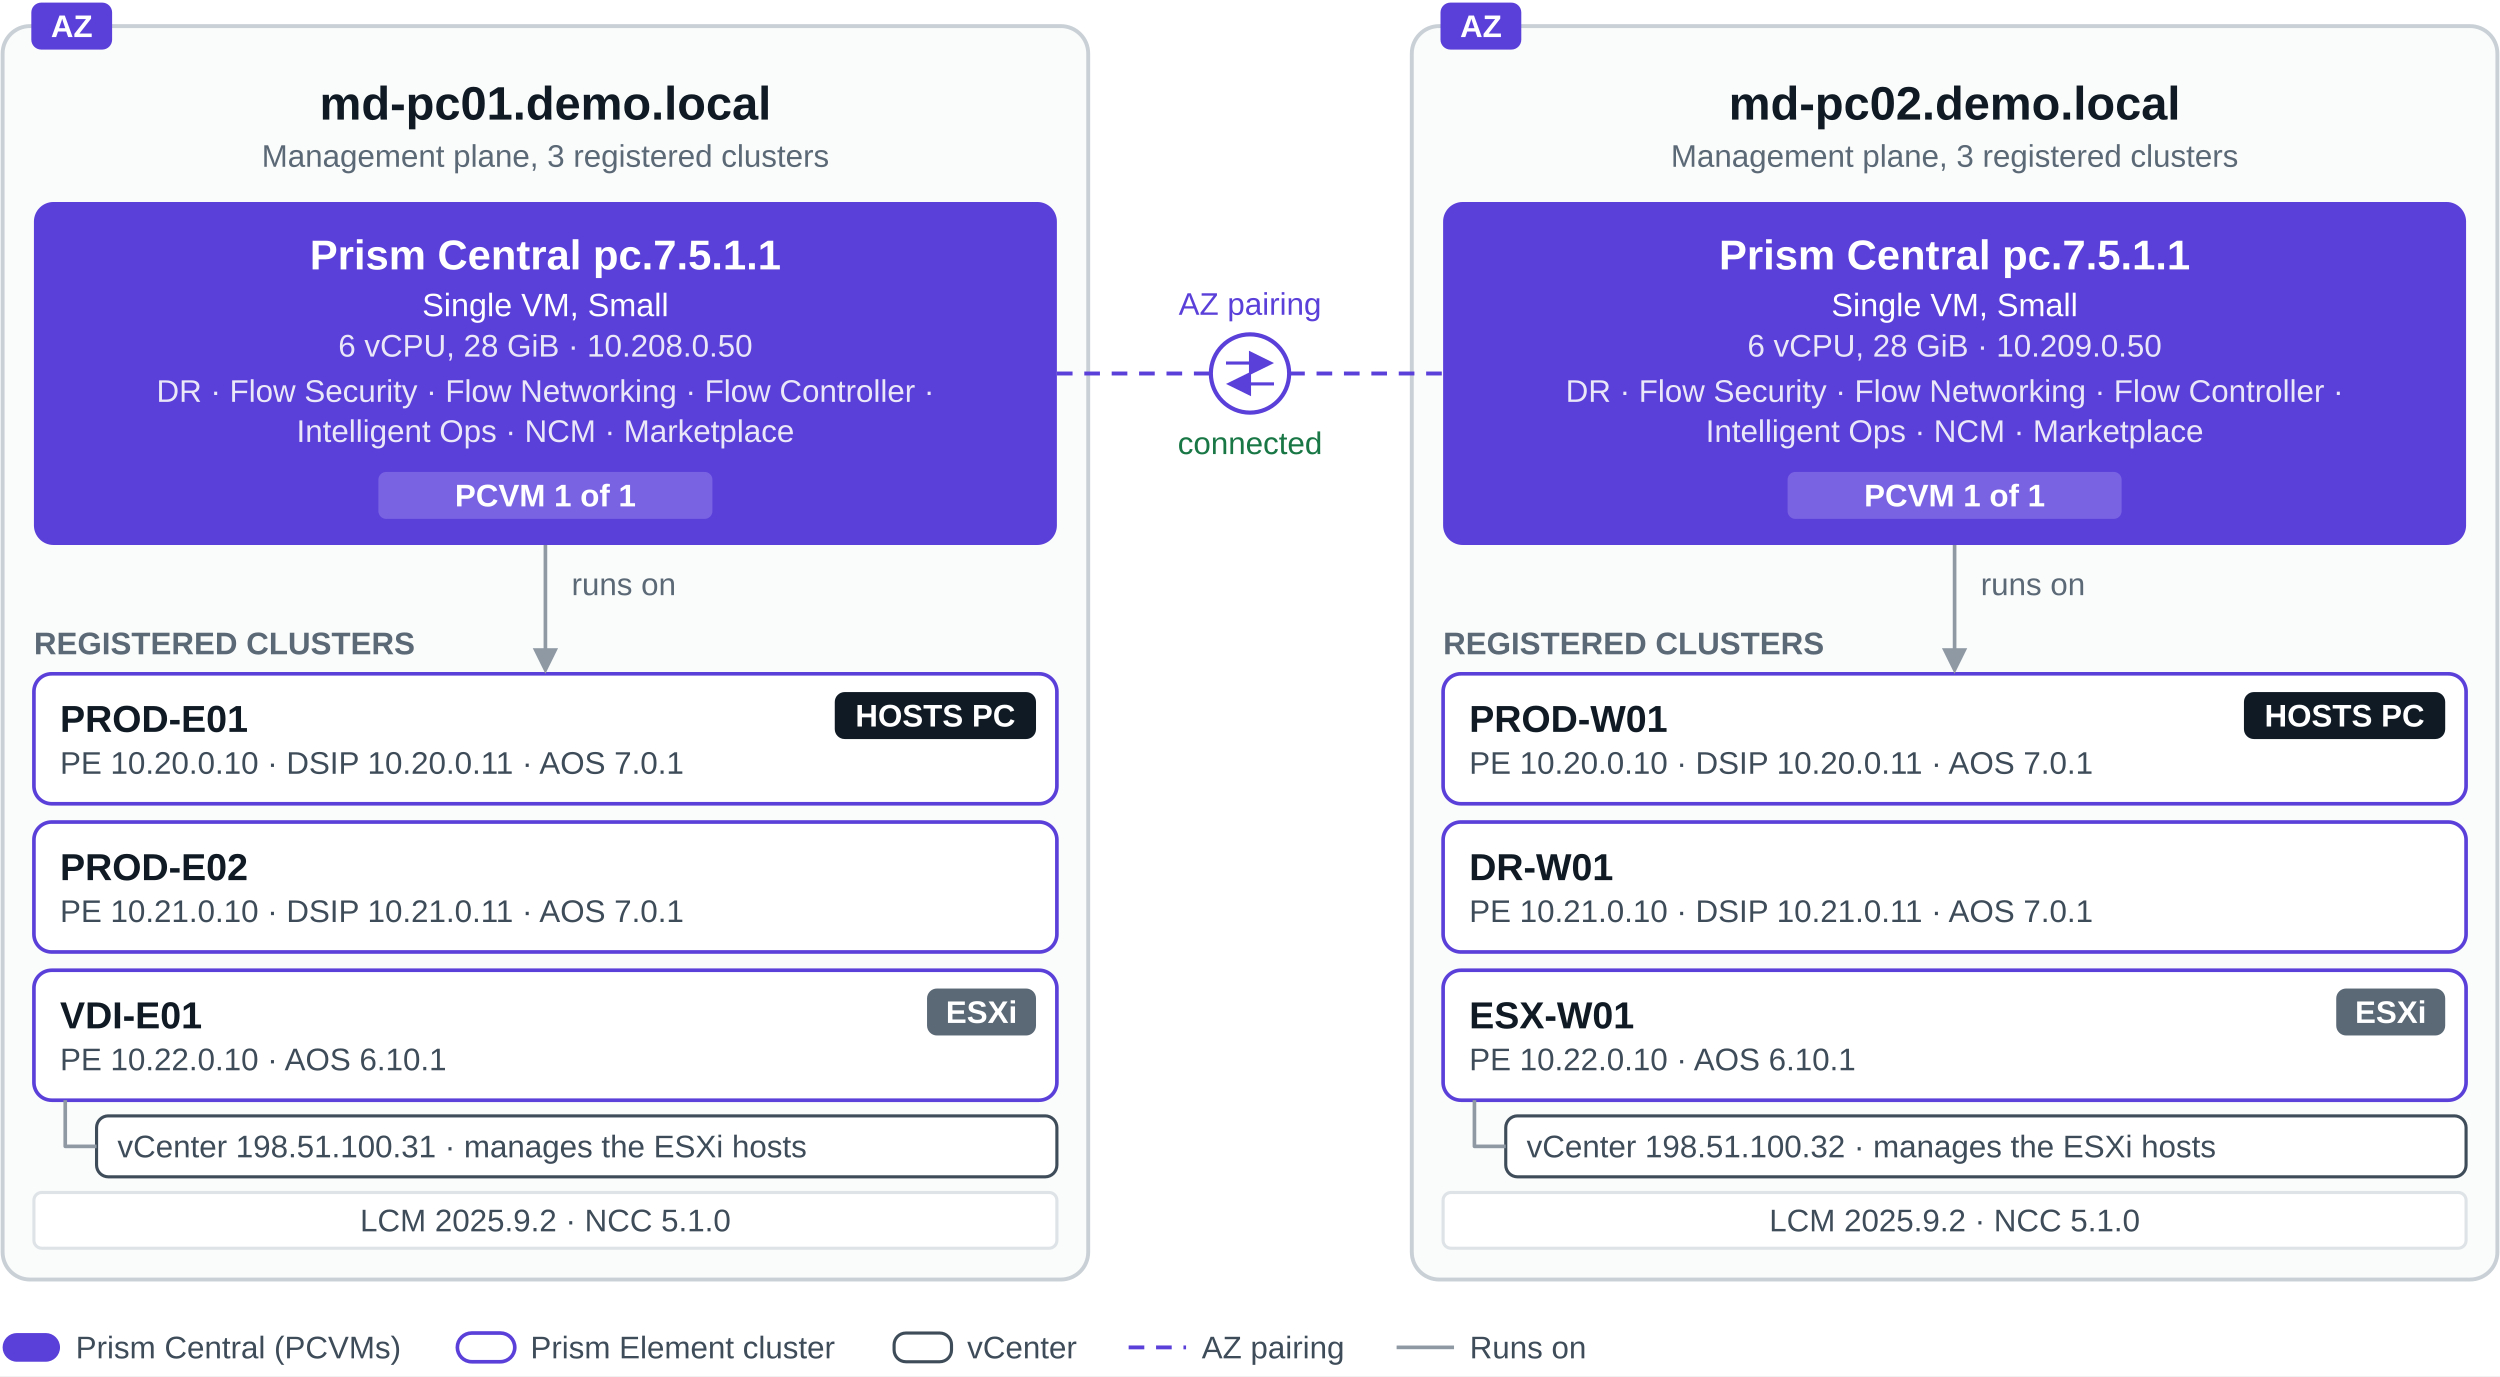
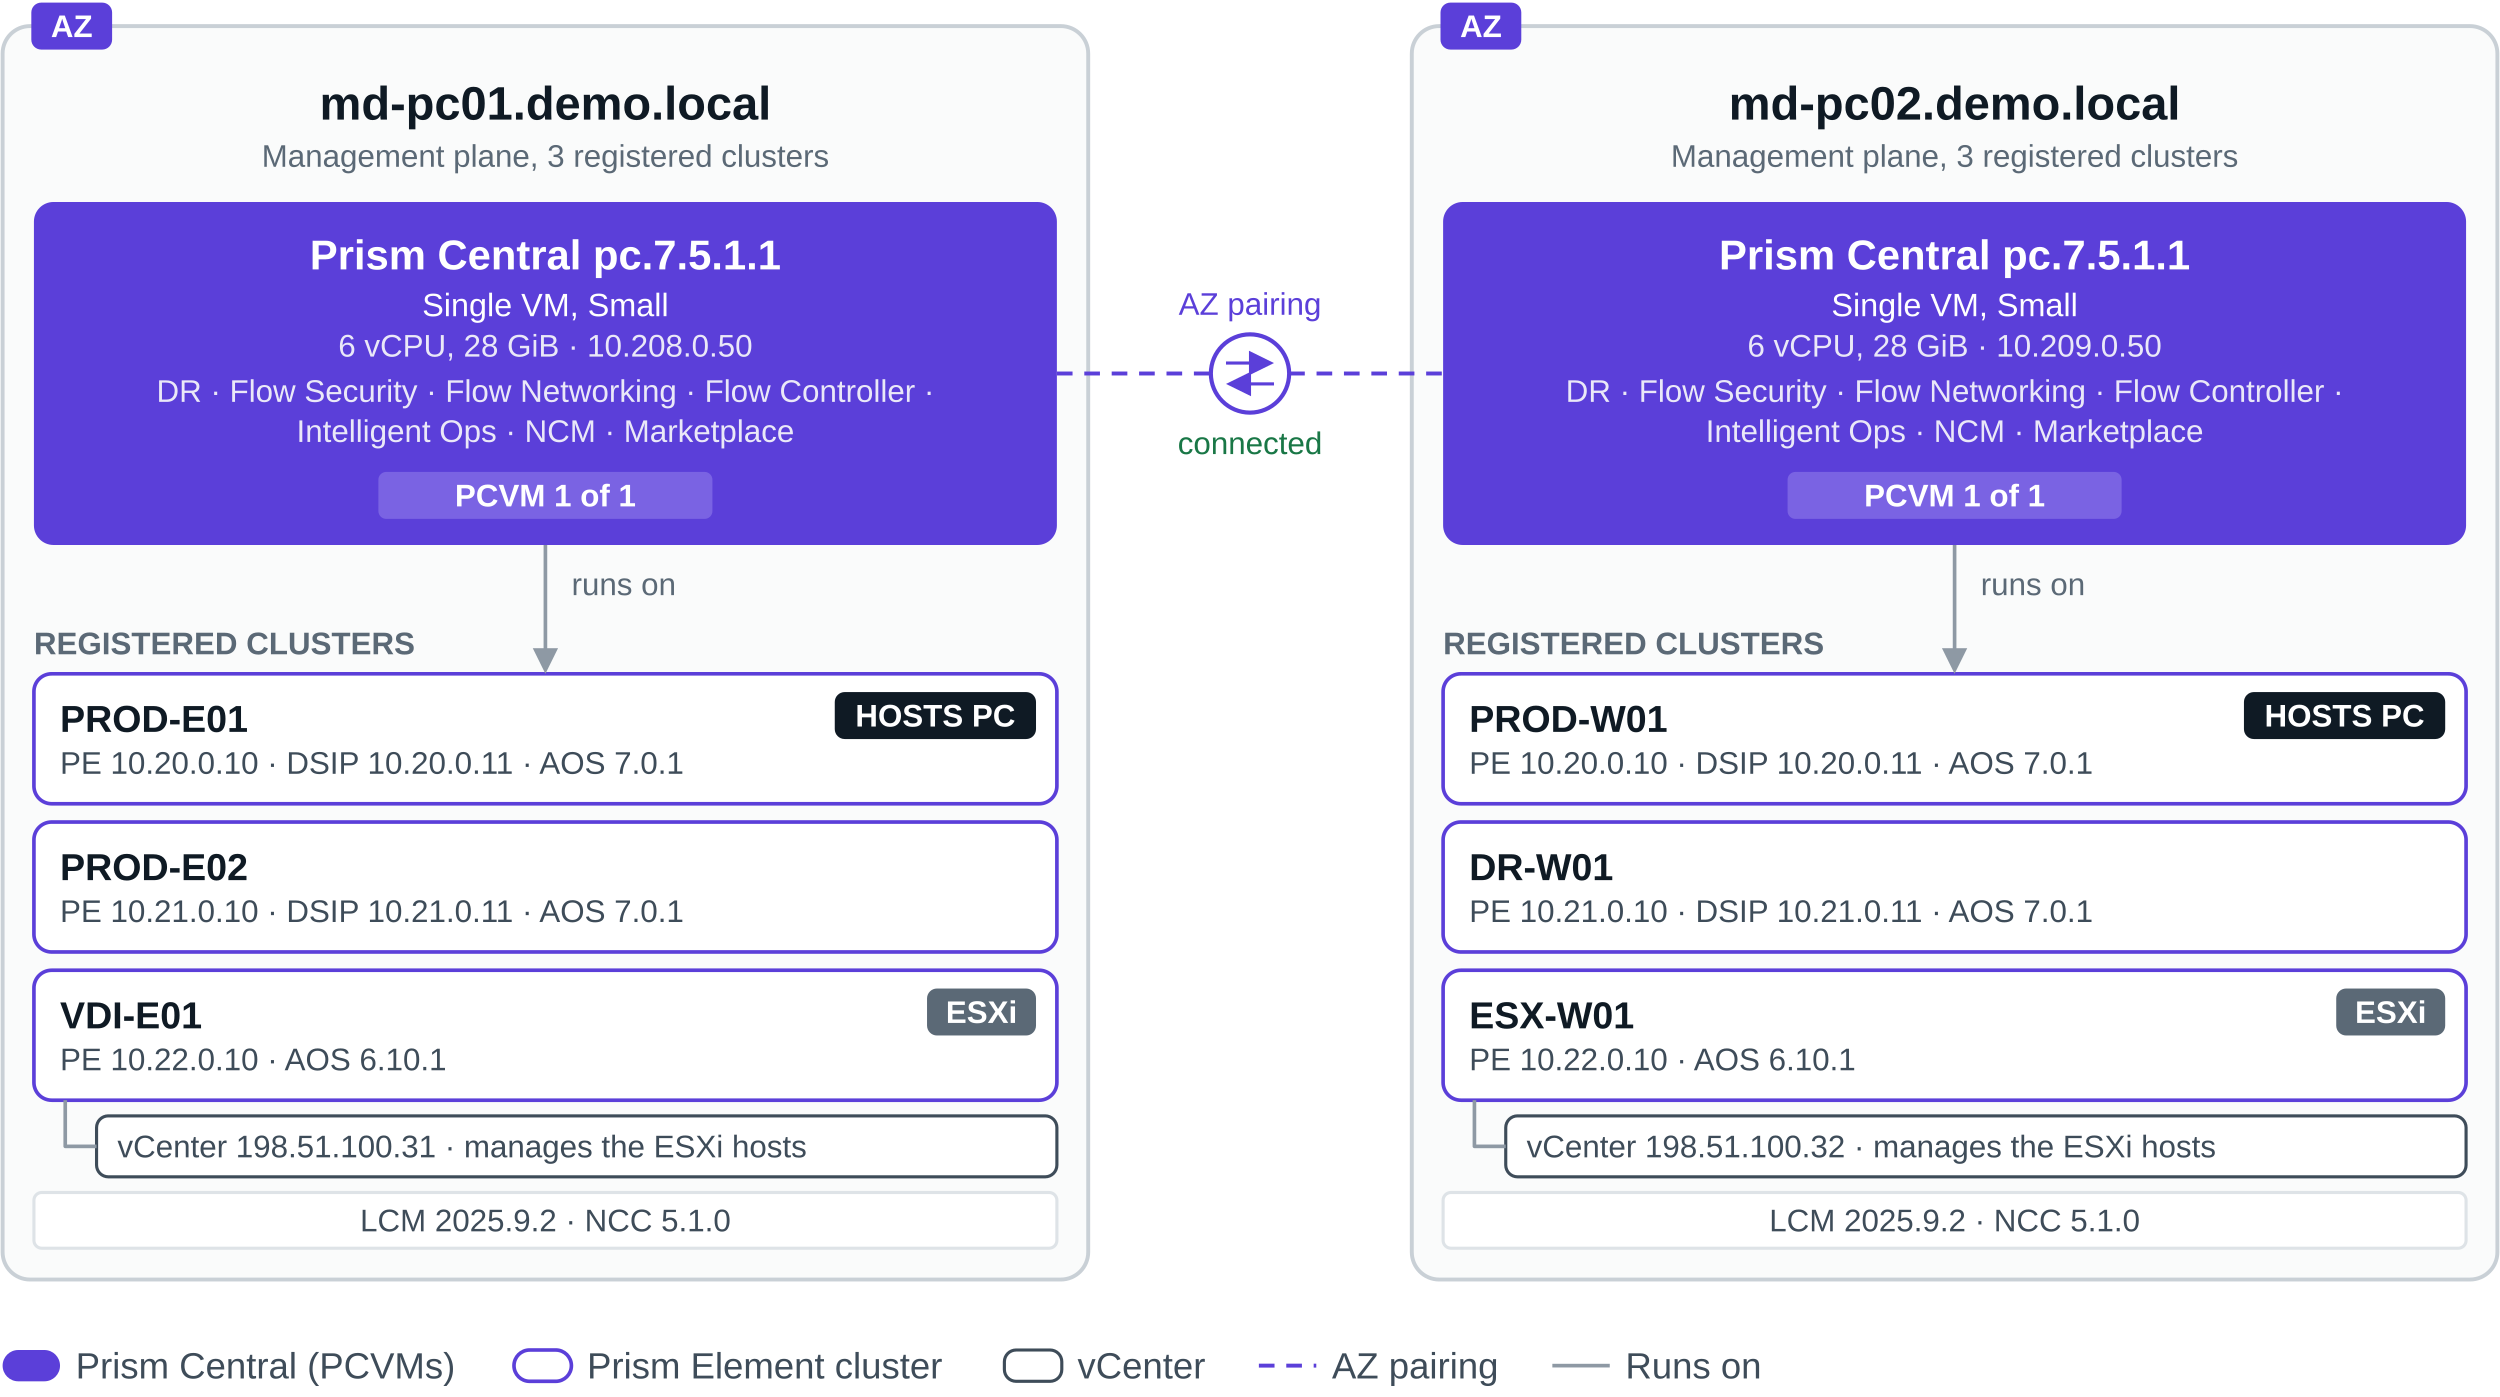
- <svg xmlns="http://www.w3.org/2000/svg" version="1.1" width="479pt" height="263.66pt" viewBox="0 0 479 263.66" font-family="Figtree, Calibri, 'Segoe UI', Arial, sans-serif">
-   <rect width="479" height="263.66" fill="#FFFFFF" />
+ <svg xmlns="http://www.w3.org/2000/svg" version="1.1" width="479pt" height="267.66pt" viewBox="0 0 479 267.66" font-family="Figtree, Calibri, 'Segoe UI', Arial, sans-serif">
+   <rect width="479" height="267.66" fill="#FFFFFF" />
  <g id="site:md-pc01.demo.local" data-kind="container" data-name="md-pc01.demo.local" data-prism-central="md-pc01.demo.local">
    <rect x="0.5" y="5" width="208" height="240.16" fill="#FAFBFB" rx="5.25" stroke="#C9D0D6" stroke-width="0.75" />
    <text x="104.5" y="22.91" text-anchor="middle" font-size="9" font-weight="600" fill="#0F1A24" textLength="83.19" lengthAdjust="spacingAndGlyphs">md-pc01.demo.local</text>
    <text x="104.5" y="31.96" text-anchor="middle" font-size="6" fill="#5B6976" textLength="108.89" lengthAdjust="spacingAndGlyphs">Management plane, 3 registered clusters</text>
  </g>
  <g id="site:md-pc02.demo.local" data-kind="container" data-name="md-pc02.demo.local" data-prism-central="md-pc02.demo.local">
    <rect x="270.5" y="5" width="208" height="240.16" fill="#FAFBFB" rx="5.25" stroke="#C9D0D6" stroke-width="0.75" />
    <text x="374.5" y="22.91" text-anchor="middle" font-size="9" font-weight="600" fill="#0F1A24" textLength="84.56" lengthAdjust="spacingAndGlyphs">md-pc02.demo.local</text>
    <text x="374.5" y="31.96" text-anchor="middle" font-size="6" fill="#5B6976" textLength="108.89" lengthAdjust="spacingAndGlyphs">Management plane, 3 registered clusters</text>
  </g>
  <g id="site:md-pc01.demo.local:clusters-label" data-kind="label">
    <text x="6.5" y="125.36" font-size="6" font-weight="600" fill="#5B6976" textLength="67.03" lengthAdjust="spacingAndGlyphs">REGISTERED CLUSTERS</text>
  </g>
  <g id="cluster:86088e1b-cdfc-5113-a735-aeb9ef1962c3" data-kind="box" data-cluster-uuid="86088e1b-cdfc-5113-a735-aeb9ef1962c3" data-name="PROD-E01" data-prism-central="md-pc01.demo.local">
    <rect x="6.5" y="129.1" width="196" height="24.9" fill="#FFFFFF" rx="3.4" stroke="#5B3FD9" stroke-width="0.7" />
    <text x="11.5" y="140.23" font-size="7.2" font-weight="600" fill="#0F1A24" textLength="34.37" lengthAdjust="spacingAndGlyphs">PROD-E01</text>
    <text x="11.5" y="148.26" font-size="6" fill="#3E4C59" textLength="111.31" lengthAdjust="spacingAndGlyphs">PE 10.20.0.10 · DSIP 10.20.0.11 · AOS 7.0.1</text>
  </g>
  <g id="cluster:b05a4233-4013-58ed-a8b7-794ab3a4f5f8" data-kind="box" data-cluster-uuid="b05a4233-4013-58ed-a8b7-794ab3a4f5f8" data-name="PROD-E02" data-prism-central="md-pc01.demo.local">
    <rect x="6.5" y="157.5" width="196" height="24.9" fill="#FFFFFF" rx="3.4" stroke="#5B3FD9" stroke-width="0.7" />
    <text x="11.5" y="168.63" font-size="7.2" font-weight="600" fill="#0F1A24" textLength="35.47" lengthAdjust="spacingAndGlyphs">PROD-E02</text>
    <text x="11.5" y="176.66" font-size="6" fill="#3E4C59" textLength="108.58" lengthAdjust="spacingAndGlyphs">PE 10.21.0.10 · DSIP 10.21.0.11 · AOS 7.0.1</text>
  </g>
  <g id="cluster:9b4738ef-4d63-5e4f-92be-6214d8858c4e" data-kind="box" data-cluster-uuid="9b4738ef-4d63-5e4f-92be-6214d8858c4e" data-name="VDI-E01" data-prism-central="md-pc01.demo.local">
    <rect x="6.5" y="185.9" width="196" height="24.9" fill="#FFFFFF" rx="3.4" stroke="#5B3FD9" stroke-width="0.7" />
    <text x="11.5" y="197.03" font-size="7.2" font-weight="600" fill="#0F1A24" textLength="27.02" lengthAdjust="spacingAndGlyphs">VDI-E01</text>
    <text x="11.5" y="205.06" font-size="6" fill="#3E4C59" textLength="68.52" lengthAdjust="spacingAndGlyphs">PE 10.22.0.10 · AOS 6.10.1</text>
  </g>
  <g id="cluster:9b4738ef-4d63-5e4f-92be-6214d8858c4e:vcenter" data-kind="box" data-cluster="VDI-E01" data-name="vCenter" data-vcenter="198.51.100.31">
    <rect x="18.5" y="213.8" width="184" height="11.68" fill="#FFFFFF" rx="2.25" stroke="#3E4C59" stroke-width="0.6" />
    <text x="22.5" y="221.74" font-size="6" fill="#3E4C59" textLength="127.26" lengthAdjust="spacingAndGlyphs">vCenter 198.51.100.31 · manages the ESXi hosts</text>
  </g>
  <g id="site:md-pc01.demo.local:pc" data-kind="box" data-name="Prism Central" data-prism-central="md-pc01.demo.local">
    <rect x="6.5" y="38.7" width="196" height="65.72" fill="#5B3FD9" rx="3.75" />
    <text x="104.5" y="51.62" text-anchor="middle" font-size="8" font-weight="600" fill="#FFFFFF" textLength="83.25" lengthAdjust="spacingAndGlyphs">Prism Central pc.7.5.1.1</text>
    <text x="104.5" y="60.58" text-anchor="middle" font-size="6.2" fill="#FFFFFF" textLength="46.07" lengthAdjust="spacingAndGlyphs">Single VM, Small</text>
    <text x="104.5" y="68.32" text-anchor="middle" font-size="6" fill="#EAE8F8" textLength="77.6" lengthAdjust="spacingAndGlyphs">6 vCPU, 28 GiB · 10.208.0.50</text>
    <text x="104.5" y="77" text-anchor="middle" font-size="6" fill="#EAE8F8" textLength="147.93" lengthAdjust="spacingAndGlyphs">DR · Flow Security · Flow Networking · Flow Controller ·</text>
    <text x="104.5" y="84.68" text-anchor="middle" font-size="6" fill="#EAE8F8" textLength="95.53" lengthAdjust="spacingAndGlyphs">Intelligent Ops · NCM · Marketplace</text>
  </g>
  <g id="site:md-pc02.demo.local:clusters-label" data-kind="label">
    <text x="276.5" y="125.36" font-size="6" font-weight="600" fill="#5B6976" textLength="67.03" lengthAdjust="spacingAndGlyphs">REGISTERED CLUSTERS</text>
  </g>
  <g id="cluster:8db1379a-d206-57cc-87c6-3ff054625b9a" data-kind="box" data-cluster-uuid="8db1379a-d206-57cc-87c6-3ff054625b9a" data-name="PROD-W01" data-prism-central="md-pc02.demo.local">
    <rect x="276.5" y="129.1" width="196" height="24.9" fill="#FFFFFF" rx="3.4" stroke="#5B3FD9" stroke-width="0.7" />
    <text x="281.5" y="140.23" font-size="7.2" font-weight="600" fill="#0F1A24" textLength="37.14" lengthAdjust="spacingAndGlyphs">PROD-W01</text>
    <text x="281.5" y="148.26" font-size="6" fill="#3E4C59" textLength="111.31" lengthAdjust="spacingAndGlyphs">PE 10.20.0.10 · DSIP 10.20.0.11 · AOS 7.0.1</text>
  </g>
  <g id="cluster:6ce6d622-1b20-52a3-98e8-31ed2e9a383a" data-kind="box" data-cluster-uuid="6ce6d622-1b20-52a3-98e8-31ed2e9a383a" data-name="DR-W01" data-prism-central="md-pc02.demo.local">
    <rect x="276.5" y="157.5" width="196" height="24.9" fill="#FFFFFF" rx="3.4" stroke="#5B3FD9" stroke-width="0.7" />
    <text x="281.5" y="168.63" font-size="7.2" font-weight="600" fill="#0F1A24" textLength="27.23" lengthAdjust="spacingAndGlyphs">DR-W01</text>
    <text x="281.5" y="176.66" font-size="6" fill="#3E4C59" textLength="108.58" lengthAdjust="spacingAndGlyphs">PE 10.21.0.10 · DSIP 10.21.0.11 · AOS 7.0.1</text>
  </g>
  <g id="cluster:92c840d4-7d8a-5dce-b2c2-1e5e3e93e652" data-kind="box" data-cluster-uuid="92c840d4-7d8a-5dce-b2c2-1e5e3e93e652" data-name="ESX-W01" data-prism-central="md-pc02.demo.local">
    <rect x="276.5" y="185.9" width="196" height="24.9" fill="#FFFFFF" rx="3.4" stroke="#5B3FD9" stroke-width="0.7" />
    <text x="281.5" y="197.03" font-size="7.2" font-weight="600" fill="#0F1A24" textLength="30.99" lengthAdjust="spacingAndGlyphs">ESX-W01</text>
    <text x="281.5" y="205.06" font-size="6" fill="#3E4C59" textLength="68.52" lengthAdjust="spacingAndGlyphs">PE 10.22.0.10 · AOS 6.10.1</text>
  </g>
  <g id="cluster:92c840d4-7d8a-5dce-b2c2-1e5e3e93e652:vcenter" data-kind="box" data-cluster="ESX-W01" data-name="vCenter" data-vcenter="198.51.100.32">
    <rect x="288.5" y="213.8" width="184" height="11.68" fill="#FFFFFF" rx="2.25" stroke="#3E4C59" stroke-width="0.6" />
    <text x="292.5" y="221.74" font-size="6" fill="#3E4C59" textLength="128.14" lengthAdjust="spacingAndGlyphs">vCenter 198.51.100.32 · manages the ESXi hosts</text>
  </g>
  <g id="site:md-pc02.demo.local:pc" data-kind="box" data-name="Prism Central" data-prism-central="md-pc02.demo.local">
    <rect x="276.5" y="38.7" width="196" height="65.72" fill="#5B3FD9" rx="3.75" />
    <text x="374.5" y="51.62" text-anchor="middle" font-size="8" font-weight="600" fill="#FFFFFF" textLength="83.25" lengthAdjust="spacingAndGlyphs">Prism Central pc.7.5.1.1</text>
    <text x="374.5" y="60.58" text-anchor="middle" font-size="6.2" fill="#FFFFFF" textLength="46.07" lengthAdjust="spacingAndGlyphs">Single VM, Small</text>
    <text x="374.5" y="68.32" text-anchor="middle" font-size="6" fill="#EAE8F8" textLength="77.32" lengthAdjust="spacingAndGlyphs">6 vCPU, 28 GiB · 10.209.0.50</text>
    <text x="374.5" y="77" text-anchor="middle" font-size="6" fill="#EAE8F8" textLength="147.93" lengthAdjust="spacingAndGlyphs">DR · Flow Security · Flow Networking · Flow Controller ·</text>
    <text x="374.5" y="84.68" text-anchor="middle" font-size="6" fill="#EAE8F8" textLength="95.53" lengthAdjust="spacingAndGlyphs">Intelligent Ops · NCM · Marketplace</text>
  </g>
  <g id="link:pairing:site:md-pc01.demo.local-&gt;site:md-pc02.demo.local:label" data-kind="label">
    <text x="239.5" y="60.32" text-anchor="middle" font-size="6" fill="#5B3FD9" textLength="27.68" lengthAdjust="spacingAndGlyphs">AZ pairing</text>
  </g>
  <g id="link:pairing:site:md-pc01.demo.local-&gt;site:md-pc02.demo.local:state" data-kind="label">
    <text x="239.5" y="87" text-anchor="middle" font-size="6" fill="#197746" textLength="29" lengthAdjust="spacingAndGlyphs">connected</text>
  </g>
  <g id="legend:0" data-kind="swatch">
-     <rect x="0.5" y="255.41" width="11" height="5.5" fill="#5B3FD9" rx="2.75" />
+     <rect x="0.5" y="258.66" width="11" height="6" fill="#5B3FD9" rx="3" />
  </g>
  <g id="legend:0:label" data-kind="label">
-     <text x="14.5" y="260.26" font-size="6" fill="#3E4C59" textLength="61.44" lengthAdjust="spacingAndGlyphs">Prism Central (PCVMs)</text>
+     <text x="14.5" y="264.11" font-size="7" fill="#3E4C59" textLength="71.68" lengthAdjust="spacingAndGlyphs">Prism Central (PCVMs)</text>
  </g>
  <g id="legend:1" data-kind="swatch">
-     <rect x="87.63" y="255.41" width="11" height="5.5" fill="#FFFFFF" rx="2.75" stroke="#5B3FD9" stroke-width="0.7" />
+     <rect x="98.48" y="258.66" width="11" height="6" fill="#FFFFFF" rx="3" stroke="#5B3FD9" stroke-width="0.7" />
  </g>
  <g id="legend:1:label" data-kind="label">
-     <text x="101.63" y="260.26" font-size="6" fill="#3E4C59" textLength="58.19" lengthAdjust="spacingAndGlyphs">Prism Element cluster</text>
+     <text x="112.48" y="264.11" font-size="7" fill="#3E4C59" textLength="67.89" lengthAdjust="spacingAndGlyphs">Prism Element cluster</text>
  </g>
  <g id="legend:2" data-kind="swatch">
-     <rect x="171.31" y="255.41" width="11" height="5.5" fill="#FFFFFF" rx="2.25" stroke="#3E4C59" stroke-width="0.6" />
+     <rect x="192.44" y="258.66" width="11" height="6" fill="#FFFFFF" rx="2.25" stroke="#3E4C59" stroke-width="0.6" />
  </g>
  <g id="legend:2:label" data-kind="label">
-     <text x="185.31" y="260.26" font-size="6" fill="#3E4C59" textLength="21.64" lengthAdjust="spacingAndGlyphs">vCenter</text>
+     <text x="206.44" y="264.11" font-size="7" fill="#3E4C59" textLength="25.25" lengthAdjust="spacingAndGlyphs">vCenter</text>
  </g>
  <g id="legend:3:label" data-kind="label">
-     <text x="230.25" y="260.26" font-size="6" fill="#3E4C59" textLength="27.68" lengthAdjust="spacingAndGlyphs">AZ pairing</text>
+     <text x="255.2" y="264.11" font-size="7" fill="#3E4C59" textLength="32.29" lengthAdjust="spacingAndGlyphs">AZ pairing</text>
  </g>
  <g id="legend:4:label" data-kind="label">
-     <text x="281.59" y="260.26" font-size="6" fill="#3E4C59" textLength="21.56" lengthAdjust="spacingAndGlyphs">Runs on</text>
+     <text x="311.43" y="264.11" font-size="7" fill="#3E4C59" textLength="25.15" lengthAdjust="spacingAndGlyphs">Runs on</text>
  </g>
  <g id="cluster:9b4738ef-4d63-5e4f-92be-6214d8858c4e-&gt;vcenter" data-kind="edge" data-link="vcenter">
    <polyline points="12.5,210.8 12.5,219.64 18.5,219.64" fill="none" stroke="#8E99A4" stroke-width="0.7" stroke-linejoin="round" />
  </g>
  <g id="site:md-pc01.demo.local:pc-&gt;cluster:86088e1b-cdfc-5113-a735-aeb9ef1962c3" data-kind="edge" data-link="runs_on">
    <polyline points="104.5,104.42 104.5,125.4" fill="none" stroke="#8E99A4" stroke-width="0.7" stroke-linejoin="round" />
    <polygon points="104.5,129.1 102.08,124.2 106.92,124.2" fill="#8E99A4" />
  </g>
  <g id="cluster:92c840d4-7d8a-5dce-b2c2-1e5e3e93e652-&gt;vcenter" data-kind="edge" data-link="vcenter">
    <polyline points="282.5,210.8 282.5,219.64 288.5,219.64" fill="none" stroke="#8E99A4" stroke-width="0.7" stroke-linejoin="round" />
  </g>
  <g id="site:md-pc02.demo.local:pc-&gt;cluster:8db1379a-d206-57cc-87c6-3ff054625b9a" data-kind="edge" data-link="runs_on">
    <polyline points="374.5,104.42 374.5,125.4" fill="none" stroke="#8E99A4" stroke-width="0.7" stroke-linejoin="round" />
    <polygon points="374.5,129.1 372.08,124.2 376.92,124.2" fill="#8E99A4" />
  </g>
  <g id="link:pairing:site:md-pc01.demo.local-&gt;site:md-pc02.demo.local|a" data-kind="edge" data-link="pairing">
    <polyline points="202.5,71.56 232,71.56" fill="none" stroke="#5B3FD9" stroke-width="0.75" stroke-linejoin="round" stroke-dasharray="3 2.25" />
  </g>
  <g id="link:pairing:site:md-pc01.demo.local-&gt;site:md-pc02.demo.local|b" data-kind="edge" data-link="pairing">
    <polyline points="247,71.56 276.5,71.56" fill="none" stroke="#5B3FD9" stroke-width="0.75" stroke-linejoin="round" stroke-dasharray="3 2.25" />
  </g>
  <g id="link:pairing:site:md-pc01.demo.local-&gt;site:md-pc02.demo.local:glyph:1" data-kind="edge" data-link="glyph">
    <polyline points="234.9,69.56 240.5,69.56" fill="none" stroke="#5B3FD9" stroke-width="0.6" stroke-linejoin="round" />
    <polygon points="244.1,69.56 239.3,71.92 239.3,67.2" fill="#5B3FD9" />
  </g>
  <g id="link:pairing:site:md-pc01.demo.local-&gt;site:md-pc02.demo.local:glyph:2" data-kind="edge" data-link="glyph">
    <polyline points="244.1,73.56 238.5,73.56" fill="none" stroke="#5B3FD9" stroke-width="0.6" stroke-linejoin="round" />
    <polygon points="234.9,73.56 239.7,71.2 239.7,75.92" fill="#5B3FD9" />
  </g>
  <g id="legend:3" data-kind="edge" data-link="">
-     <polyline points="216.25,258.16 227.25,258.16" fill="none" stroke="#5B3FD9" stroke-width="0.75" stroke-linejoin="round" stroke-dasharray="3 2.25" />
+     <polyline points="241.2,261.66 252.2,261.66" fill="none" stroke="#5B3FD9" stroke-width="0.75" stroke-linejoin="round" stroke-dasharray="3 2.25" />
  </g>
  <g id="legend:4" data-kind="edge" data-link="">
-     <polyline points="267.59,258.16 278.59,258.16" fill="none" stroke="#8E99A4" stroke-width="0.7" stroke-linejoin="round" />
+     <polyline points="297.43,261.66 308.43,261.66" fill="none" stroke="#8E99A4" stroke-width="0.7" stroke-linejoin="round" />
  </g>
  <g>
    <text x="119.51" y="114.02" text-anchor="middle" font-size="6" fill="#5B6976" textLength="19.83" lengthAdjust="spacingAndGlyphs">runs on</text>
  </g>
  <g>
    <text x="389.51" y="114.02" text-anchor="middle" font-size="6" fill="#5B6976" textLength="19.83" lengthAdjust="spacingAndGlyphs">runs on</text>
  </g>
  <g id="site:md-pc01.demo.local:tag" data-kind="tag">
    <rect x="6" y="0.5" width="15.48" height="9" fill="#5B3FD9" rx="1.9" />
    <text x="13.74" y="7.1" text-anchor="middle" font-size="6" font-weight="600" fill="#FFFFFF" textLength="8" lengthAdjust="spacingAndGlyphs">AZ</text>
  </g>
  <g id="cluster:86088e1b-cdfc-5113-a735-aeb9ef1962c3:tag:HOSTS PC" data-kind="tag">
    <rect x="159.94" y="132.6" width="38.56" height="9" fill="#0F1A24" rx="1.9" />
    <text x="179.22" y="139.2" text-anchor="middle" font-size="6" font-weight="600" fill="#FFFFFF" textLength="29.3" lengthAdjust="spacingAndGlyphs">HOSTS PC</text>
  </g>
  <g id="cluster:9b4738ef-4d63-5e4f-92be-6214d8858c4e:tag:ESXi" data-kind="tag">
    <rect x="177.62" y="189.4" width="20.88" height="9" fill="#5B6976" rx="1.9" />
    <text x="188.06" y="196" text-anchor="middle" font-size="6" font-weight="600" fill="#FFFFFF" textLength="12.62" lengthAdjust="spacingAndGlyphs">ESXi</text>
  </g>
  <g id="site:md-pc01.demo.local:pc:pcvm:1" data-kind="pill">
    <rect x="72.5" y="90.42" width="64" height="9" fill="#7A63E3" rx="1.5" />
    <text x="104.5" y="97.02" text-anchor="middle" font-size="6" font-weight="600" fill="#FFFFFF" textLength="32.44" lengthAdjust="spacingAndGlyphs">PCVM 1 of 1</text>
  </g>
  <g id="site:md-pc02.demo.local:tag" data-kind="tag">
    <rect x="276" y="0.5" width="15.48" height="9" fill="#5B3FD9" rx="1.9" />
    <text x="283.74" y="7.1" text-anchor="middle" font-size="6" font-weight="600" fill="#FFFFFF" textLength="8" lengthAdjust="spacingAndGlyphs">AZ</text>
  </g>
  <g id="cluster:8db1379a-d206-57cc-87c6-3ff054625b9a:tag:HOSTS PC" data-kind="tag">
    <rect x="429.94" y="132.6" width="38.56" height="9" fill="#0F1A24" rx="1.9" />
    <text x="449.22" y="139.2" text-anchor="middle" font-size="6" font-weight="600" fill="#FFFFFF" textLength="29.3" lengthAdjust="spacingAndGlyphs">HOSTS PC</text>
  </g>
  <g id="cluster:92c840d4-7d8a-5dce-b2c2-1e5e3e93e652:tag:ESXi" data-kind="tag">
    <rect x="447.62" y="189.4" width="20.88" height="9" fill="#5B6976" rx="1.9" />
    <text x="458.06" y="196" text-anchor="middle" font-size="6" font-weight="600" fill="#FFFFFF" textLength="12.62" lengthAdjust="spacingAndGlyphs">ESXi</text>
  </g>
  <g id="site:md-pc02.demo.local:pc:pcvm:1" data-kind="pill">
    <rect x="342.5" y="90.42" width="64" height="9" fill="#7A63E3" rx="1.5" />
    <text x="374.5" y="97.02" text-anchor="middle" font-size="6" font-weight="600" fill="#FFFFFF" textLength="32.44" lengthAdjust="spacingAndGlyphs">PCVM 1 of 1</text>
  </g>
  <g id="site:md-pc01.demo.local:versions" data-kind="strip">
    <rect x="6.5" y="228.48" width="196" height="10.68" fill="#FFFFFF" rx="1.5" stroke="#DEE3E7" stroke-width="0.6" />
    <text x="104.5" y="235.92" text-anchor="middle" font-size="6" fill="#3E4C59" textLength="68.79" lengthAdjust="spacingAndGlyphs">LCM 2025.9.2 · NCC 5.1.0</text>
  </g>
  <g id="site:md-pc02.demo.local:versions" data-kind="strip">
    <rect x="276.5" y="228.48" width="196" height="10.68" fill="#FFFFFF" rx="1.5" stroke="#DEE3E7" stroke-width="0.6" />
    <text x="374.5" y="235.92" text-anchor="middle" font-size="6" fill="#3E4C59" textLength="68.79" lengthAdjust="spacingAndGlyphs">LCM 2025.9.2 · NCC 5.1.0</text>
  </g>
  <g id="link:pairing:site:md-pc01.demo.local-&gt;site:md-pc02.demo.local:glyph" data-kind="pill">
    <rect x="232" y="64.06" width="15" height="15" fill="none" rx="7.5" stroke="#5B3FD9" stroke-width="0.8" />
  </g>
</svg>
